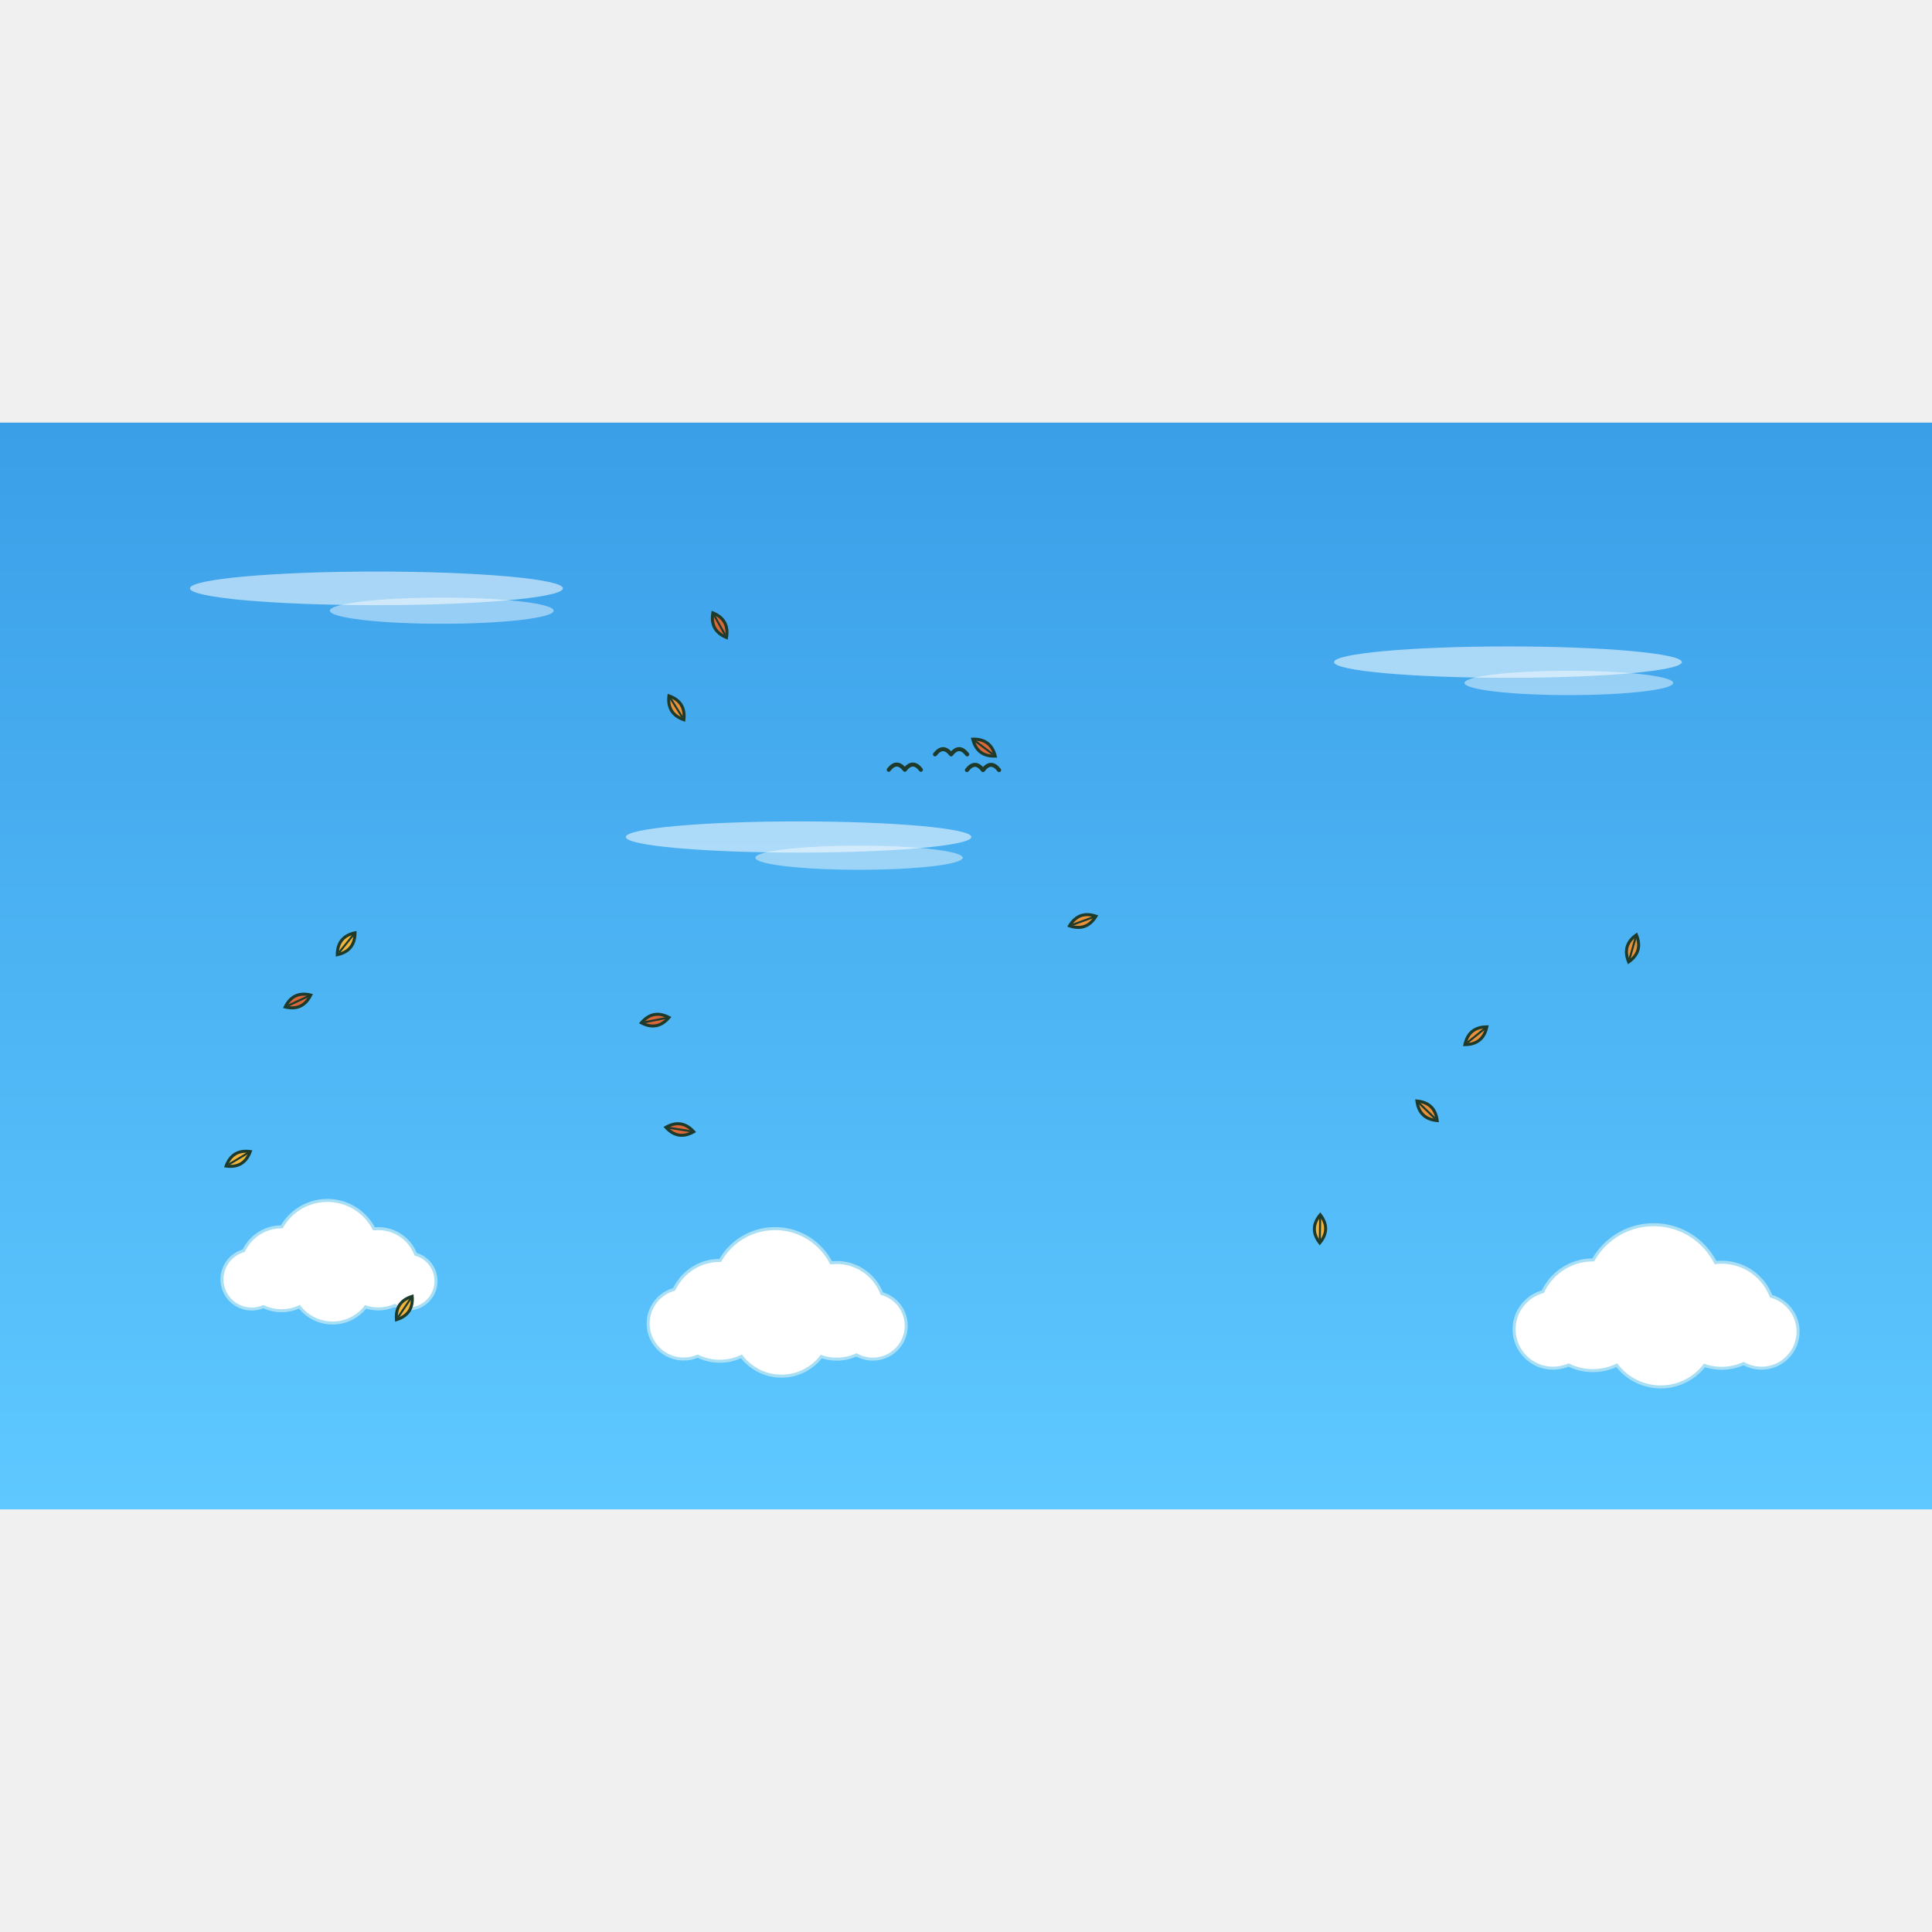
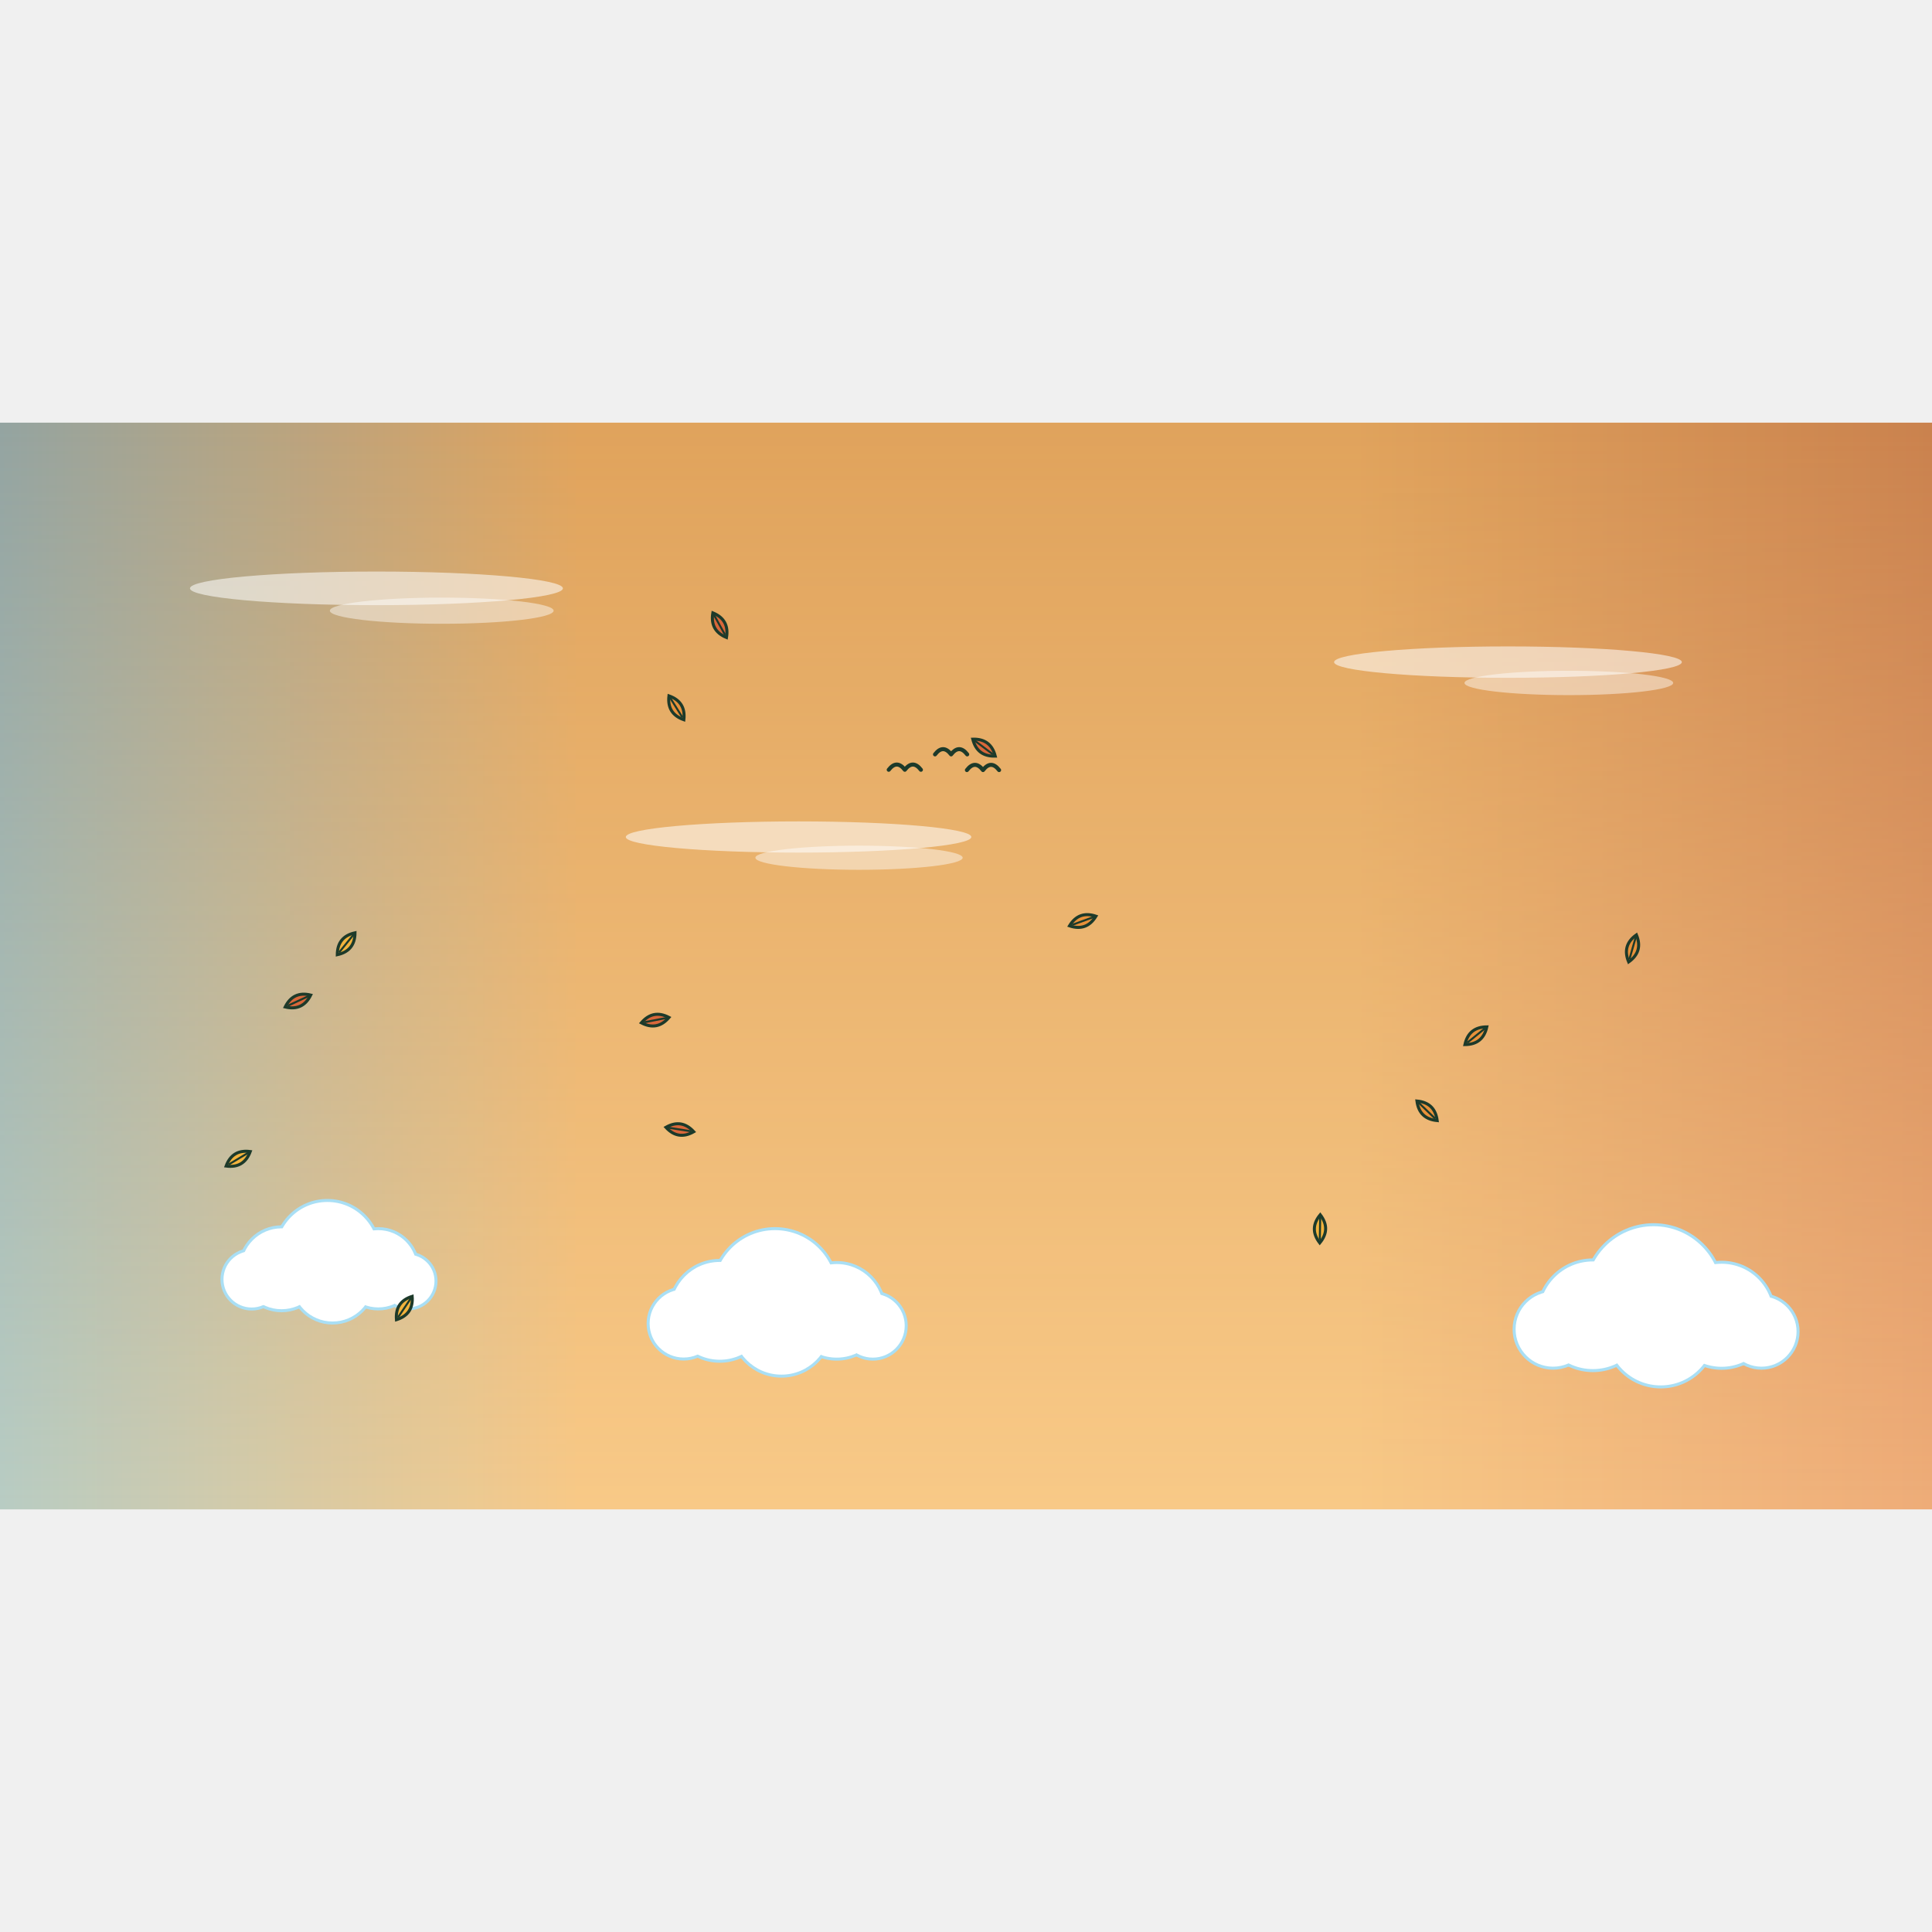
<svg xmlns="http://www.w3.org/2000/svg" width="1920" height="1920" viewBox="0 0 1920 1920">
  <defs>
    <clipPath id="frame">
      <rect width="1920" height="1080" />
    </clipPath>
    <linearGradient id="hsky" x1="0" y1="0" x2="0" y2="1">
      <stop offset="0" stop-color="#3b9fe8" />
      <stop offset="1" stop-color="#5ec8ff" />
    </linearGradient>
  </defs>
  <g transform="translate(0 420)">
    <g clip-path="url(#frame)">
-       <rect width="1920" height="1080" fill="url(#hsky)" />
+       <defs>
+         <linearGradient id="exb" gradientUnits="userSpaceOnUse" x1="0" y1="0" x2="1920" y2="0">
+           <stop offset="0" stop-color="#b8ccc3" />
+           <stop offset="0.3" stop-color="#f8c987" />
+           <stop offset="0.7" stop-color="#f8c987" />
+           <stop offset="1" stop-color="#eeac78" />
+         </linearGradient>
+         <linearGradient id="exh" gradientUnits="userSpaceOnUse" x1="0" y1="0" x2="1920" y2="0">
+           <stop offset="0" stop-color="#94a4a1" />
+           <stop offset="0.3" stop-color="#e0a35c" />
+           <stop offset="0.7" stop-color="#e0a35c" />
+           <stop offset="1" stop-color="#ca824e" />
+         </linearGradient>
+         <linearGradient id="exv" x1="0" y1="0" x2="0" y2="1">
+           <stop offset="0" stop-color="#ffffff" />
+           <stop offset="1" stop-color="#ffffff" stop-opacity="0" />
+         </linearGradient>
+         <mask id="exm">
+           <rect width="1920" height="1080" fill="url(#exv)" />
+         </mask>
+       </defs>
+       <rect width="1920" height="1080" fill="url(#exb)" />
+       <rect width="1920" height="1080" fill="url(#exh)" mask="url(#exm)" />
      <circle cx="279.8" cy="840.9" r="40.2" fill="#ffffff" stroke="#a9dff5" stroke-width="6" />
      <circle cx="325.3" cy="825.2" r="50.7" fill="#ffffff" stroke="#a9dff5" stroke-width="6" />
      <circle cx="375.9" cy="840.9" r="38.4" fill="#ffffff" stroke="#a9dff5" stroke-width="6" />
      <circle cx="330.5" cy="853.1" r="40.2" fill="#ffffff" stroke="#a9dff5" stroke-width="6" />
      <circle cx="250.1" cy="851.4" r="28.0" fill="#ffffff" stroke="#a9dff5" stroke-width="6" />
      <circle cx="405.6" cy="853.1" r="26.2" fill="#ffffff" stroke="#a9dff5" stroke-width="6" />
      <circle cx="279.8" cy="840.9" r="40.2" fill="#ffffff" />
      <circle cx="325.3" cy="825.2" r="50.7" fill="#ffffff" />
      <circle cx="375.9" cy="840.9" r="38.4" fill="#ffffff" />
      <circle cx="330.5" cy="853.1" r="40.2" fill="#ffffff" />
      <circle cx="250.1" cy="851.4" r="28.0" fill="#ffffff" />
      <circle cx="405.6" cy="853.1" r="26.2" fill="#ffffff" />
      <circle cx="715.3" cy="882.7" r="48.6" fill="#ffffff" stroke="#a9dff5" stroke-width="6" />
      <circle cx="770.2" cy="863.7" r="61.2" fill="#ffffff" stroke="#a9dff5" stroke-width="6" />
      <circle cx="831.5" cy="882.7" r="46.5" fill="#ffffff" stroke="#a9dff5" stroke-width="6" />
      <circle cx="776.6" cy="897.5" r="48.6" fill="#ffffff" stroke="#a9dff5" stroke-width="6" />
      <circle cx="679.4" cy="895.3" r="33.8" fill="#ffffff" stroke="#a9dff5" stroke-width="6" />
      <circle cx="867.4" cy="897.5" r="31.7" fill="#ffffff" stroke="#a9dff5" stroke-width="6" />
      <circle cx="715.3" cy="882.7" r="48.6" fill="#ffffff" />
      <circle cx="770.2" cy="863.7" r="61.2" fill="#ffffff" />
      <circle cx="831.5" cy="882.7" r="46.5" fill="#ffffff" />
      <circle cx="776.6" cy="897.5" r="48.6" fill="#ffffff" />
      <circle cx="679.4" cy="895.3" r="33.8" fill="#ffffff" />
      <circle cx="867.4" cy="897.5" r="31.7" fill="#ffffff" />
      <circle cx="1583.0" cy="887.1" r="53.5" fill="#ffffff" stroke="#a9dff5" stroke-width="6" />
      <circle cx="1643.4" cy="866.1" r="67.5" fill="#ffffff" stroke="#a9dff5" stroke-width="6" />
      <circle cx="1710.9" cy="887.1" r="51.2" fill="#ffffff" stroke="#a9dff5" stroke-width="6" />
      <circle cx="1650.4" cy="903.3" r="53.5" fill="#ffffff" stroke="#a9dff5" stroke-width="6" />
      <circle cx="1543.4" cy="901.0" r="37.2" fill="#ffffff" stroke="#a9dff5" stroke-width="6" />
      <circle cx="1750.5" cy="903.3" r="34.9" fill="#ffffff" stroke="#a9dff5" stroke-width="6" />
      <circle cx="1583.0" cy="887.1" r="53.5" fill="#ffffff" />
      <circle cx="1643.4" cy="866.1" r="67.5" fill="#ffffff" />
      <circle cx="1710.9" cy="887.1" r="51.2" fill="#ffffff" />
      <circle cx="1650.4" cy="903.3" r="53.5" fill="#ffffff" />
      <circle cx="1543.4" cy="901.0" r="37.2" fill="#ffffff" />
      <circle cx="1750.5" cy="903.3" r="34.9" fill="#ffffff" />
      <ellipse cx="374.1" cy="164.7" rx="185.3" ry="16.7" fill="#ffffff" opacity="0.55" />
      <ellipse cx="439.0" cy="186.9" rx="111.2" ry="13.0" fill="#ffffff" opacity="0.45" />
      <ellipse cx="793.6" cy="411.8" rx="171.7" ry="15.5" fill="#ffffff" opacity="0.55" />
      <ellipse cx="853.7" cy="432.4" rx="103.0" ry="12.0" fill="#ffffff" opacity="0.45" />
      <ellipse cx="1498.6" cy="238.0" rx="172.8" ry="15.6" fill="#ffffff" opacity="0.55" />
      <ellipse cx="1559.1" cy="258.7" rx="103.7" ry="12.1" fill="#ffffff" opacity="0.45" />
      <g transform="rotate(124 401.8 879.9)">
        <path d="M387.8 879.9 Q401.8 868.7 415.8 879.9 Q401.8 891.1 387.8 879.9 Z" fill="#f2b33d" stroke="#1d3a2a" stroke-width="3" />
        <line x1="387.8" y1="879.9" x2="413.0" y2="879.9" stroke="#1d3a2a" stroke-width="2" />
      </g>
      <g transform="rotate(155 296.1 574.8)">
        <path d="M282.1 574.8 Q296.1 563.6 310.1 574.8 Q296.1 586.0 282.1 574.8 Z" fill="#d9673a" stroke="#1d3a2a" stroke-width="3" />
        <line x1="282.1" y1="574.8" x2="307.3" y2="574.8" stroke="#1d3a2a" stroke-width="2" />
      </g>
      <g transform="rotate(44 1418.2 683.9)">
        <path d="M1404.2 683.9 Q1418.2 672.7 1432.2 683.9 Q1418.2 695.1 1404.2 683.9 Z" fill="#e8913a" stroke="#1d3a2a" stroke-width="3" />
        <line x1="1404.2" y1="683.9" x2="1429.4" y2="683.9" stroke="#1d3a2a" stroke-width="2" />
      </g>
      <g transform="rotate(61 715.2 201.3)">
        <path d="M701.2 201.3 Q715.2 190.1 729.2 201.3 Q715.2 212.5 701.2 201.3 Z" fill="#d9673a" stroke="#1d3a2a" stroke-width="3" />
        <line x1="701.2" y1="201.3" x2="726.4" y2="201.3" stroke="#1d3a2a" stroke-width="2" />
      </g>
      <g transform="rotate(160 1076.0 495.3)">
        <path d="M1062.0 495.3 Q1076.0 484.1 1090.0 495.3 Q1076.0 506.5 1062.0 495.3 Z" fill="#e8913a" stroke="#1d3a2a" stroke-width="3" />
        <line x1="1062.0" y1="495.3" x2="1087.2" y2="495.3" stroke="#1d3a2a" stroke-width="2" />
      </g>
      <g transform="rotate(37 977.9 323.0)">
        <path d="M963.9 323.0 Q977.9 311.8 991.9 323.0 Q977.9 334.2 963.9 323.0 Z" fill="#d9673a" stroke="#1d3a2a" stroke-width="3" />
        <line x1="963.9" y1="323.0" x2="989.1" y2="323.0" stroke="#1d3a2a" stroke-width="2" />
      </g>
      <g transform="rotate(149 236.7 731.6)">
        <path d="M222.7 731.6 Q236.7 720.4 250.7 731.6 Q236.7 742.8 222.7 731.6 Z" fill="#f2b33d" stroke="#1d3a2a" stroke-width="3" />
        <line x1="222.7" y1="731.6" x2="247.9" y2="731.6" stroke="#1d3a2a" stroke-width="2" />
      </g>
      <g transform="rotate(141 1466.7 609.3)">
        <path d="M1452.7 609.3 Q1466.7 598.1 1480.7 609.3 Q1466.7 620.5 1452.7 609.3 Z" fill="#e8913a" stroke="#1d3a2a" stroke-width="3" />
        <line x1="1452.7" y1="609.3" x2="1477.9" y2="609.3" stroke="#1d3a2a" stroke-width="2" />
      </g>
      <g transform="rotate(91 1311.8 801.2)">
        <path d="M1297.8 801.2 Q1311.8 790.0 1325.8 801.2 Q1311.8 812.4 1297.8 801.2 Z" fill="#f2b33d" stroke="#1d3a2a" stroke-width="3" />
        <line x1="1297.8" y1="801.2" x2="1323.0" y2="801.2" stroke="#1d3a2a" stroke-width="2" />
      </g>
      <g transform="rotate(9 675.6 702.5)">
        <path d="M661.6 702.5 Q675.6 691.3 689.6 702.5 Q675.6 713.7 661.6 702.5 Z" fill="#d9673a" stroke="#1d3a2a" stroke-width="3" />
        <line x1="661.6" y1="702.5" x2="686.8" y2="702.5" stroke="#1d3a2a" stroke-width="2" />
      </g>
      <g transform="rotate(129 344.0 517.9)">
        <path d="M330.0 517.9 Q344.0 506.7 358.0 517.9 Q344.0 529.1 330.0 517.9 Z" fill="#f2b33d" stroke="#1d3a2a" stroke-width="3" />
        <line x1="330.0" y1="517.9" x2="355.2" y2="517.9" stroke="#1d3a2a" stroke-width="2" />
      </g>
      <g transform="rotate(106 1622.4 522.5)">
        <path d="M1608.4 522.5 Q1622.4 511.3 1636.4 522.5 Q1622.4 533.7 1608.4 522.5 Z" fill="#e8913a" stroke="#1d3a2a" stroke-width="3" />
        <line x1="1608.4" y1="522.5" x2="1633.6" y2="522.5" stroke="#1d3a2a" stroke-width="2" />
      </g>
      <g transform="rotate(169 651.1 593.8)">
        <path d="M637.1 593.8 Q651.1 582.6 665.1 593.8 Q651.1 605.0 637.1 593.8 Z" fill="#d9673a" stroke="#1d3a2a" stroke-width="3" />
        <line x1="637.1" y1="593.8" x2="662.3" y2="593.8" stroke="#1d3a2a" stroke-width="2" />
      </g>
      <g transform="rotate(58 672.2 283.4)">
        <path d="M658.2 283.4 Q672.2 272.2 686.2 283.4 Q672.2 294.6 658.2 283.4 Z" fill="#e8913a" stroke="#1d3a2a" stroke-width="3" />
        <line x1="658.2" y1="283.4" x2="683.4" y2="283.4" stroke="#1d3a2a" stroke-width="2" />
      </g>
      <path d="M883.2 345.0 Q891.2 334.6 899.2 345.0 Q907.2 334.6 915.2 345.0" fill="none" stroke="#1d3a2a" stroke-width="4" stroke-linecap="round" stroke-linejoin="round" />
      <path d="M929.2 329.7 Q937.2 319.3 945.2 329.7 Q953.2 319.3 961.2 329.7" fill="none" stroke="#1d3a2a" stroke-width="4" stroke-linecap="round" stroke-linejoin="round" />
      <path d="M960.9 345.3 Q968.9 334.9 976.9 345.3 Q984.9 334.9 992.9 345.3" fill="none" stroke="#1d3a2a" stroke-width="4" stroke-linecap="round" stroke-linejoin="round" />
    </g>
  </g>
</svg>
